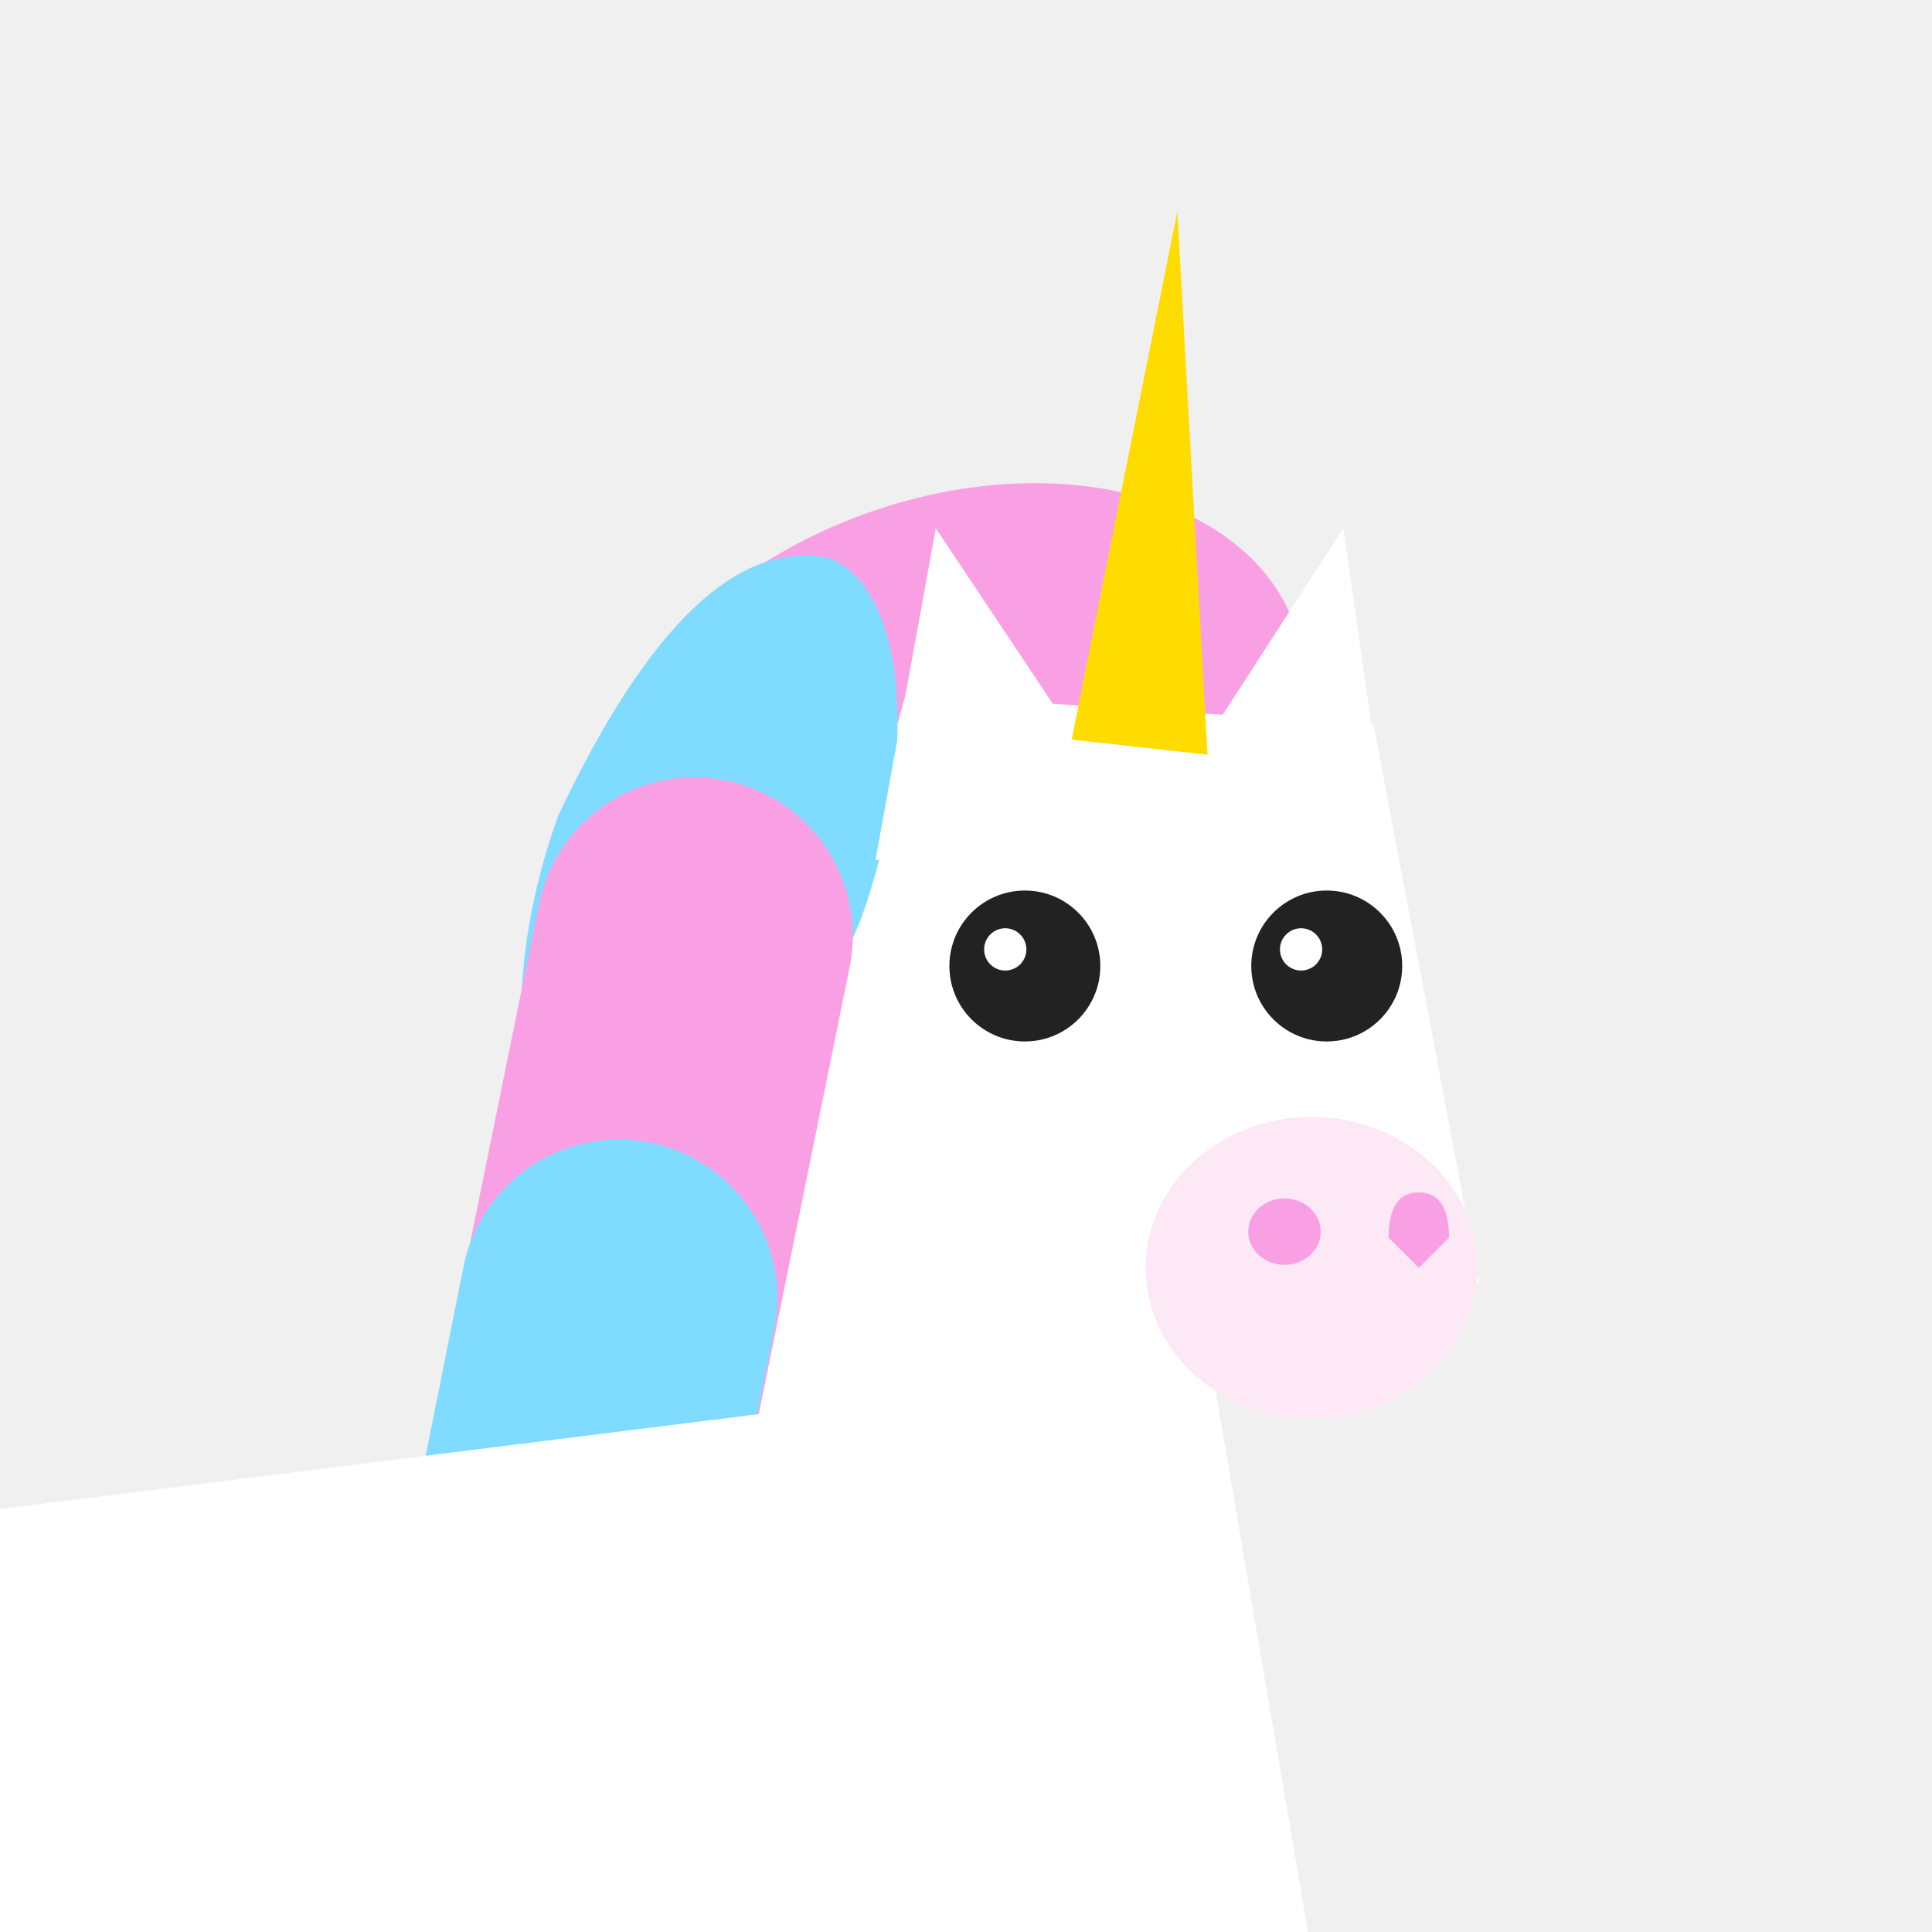
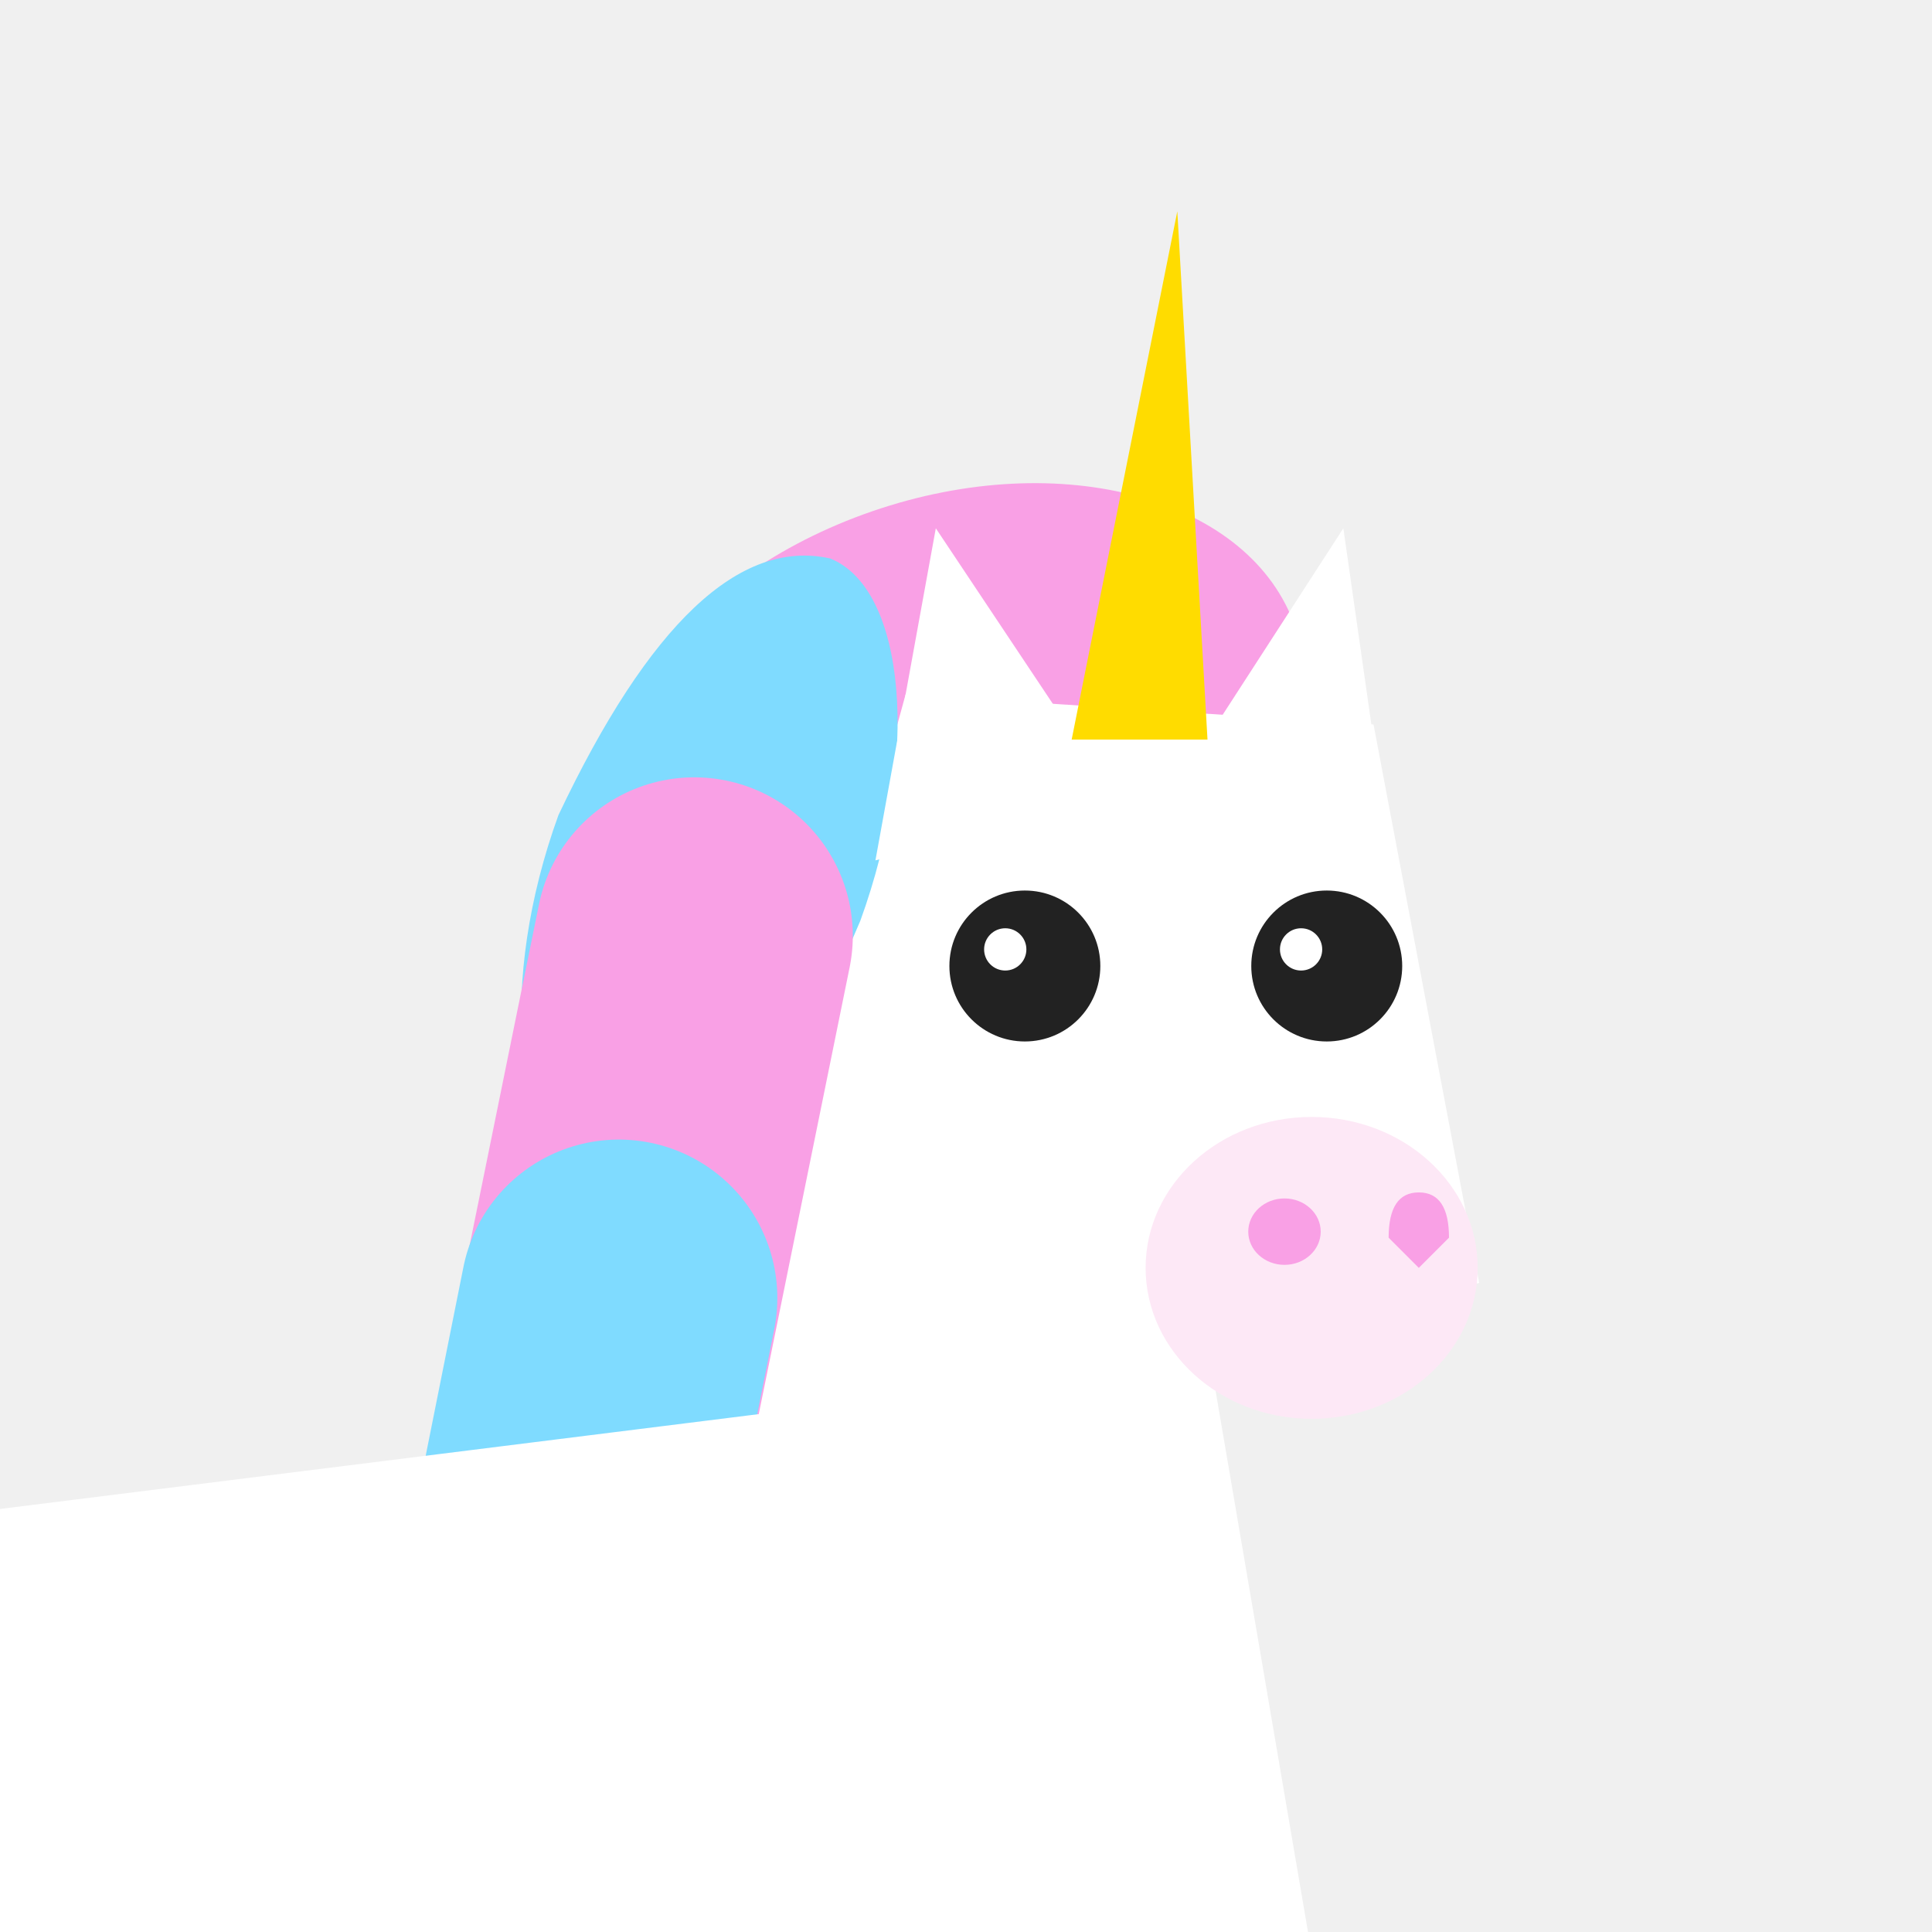
<svg xmlns="http://www.w3.org/2000/svg" viewBox="0 0 128 128">
  <ellipse cx="63" cy="49.4" fill="#f9a0e5" rx="24" ry="16.4" transform="rotate(-19 63 49)" />
  <path fill="#fff" d="m37 130 23-84 31 2 7 37-18 4 7 41z" />
  <path fill="#7fdbff" d="M39 78c-5-2-6-13-2-24q9-19 18-17c5 2 6 13 2 24q-8 19-18 17" />
  <path fill="#fff" d="m58 57 4-22 12 18zm20-5 11-17 3 21z" />
  <circle cx="67.9" cy="64" r="5" fill="#222" />
  <circle cx="87.9" cy="64" r="5" fill="#222" />
  <ellipse cx="86.9" cy="84" fill="#fde8f6" rx="11" ry="10" />
-   <path fill="#ffdc00" d="m71 49 7-35 2 36z" />
+   <path fill="#ffdc00" d="m71 49 7-35 2 35z" />
  <circle cx="66.6" cy="62.9" r="1.4" fill="#fff" />
  <circle cx="86.2" cy="62.9" r="1.4" fill="#fff" />
  <ellipse cx="85.1" cy="81.6" fill="#f9a0e5" rx="2.4" ry="2.2" />
  <g fill="none" stroke-linecap="round" stroke-width="21">
    <path stroke="#f9a0e5" d="m46 62-12 59" />
    <path stroke="#7fdbff" d="m41 86-12 60" />
  </g>
  <path fill="#f9a0e5" d="m94 84-2-2q0-3 2-3t2 3z" />
  <path fill="none" stroke="#fff" stroke-linecap="round" stroke-width="39" d="m61 112-64 8" />
</svg>
